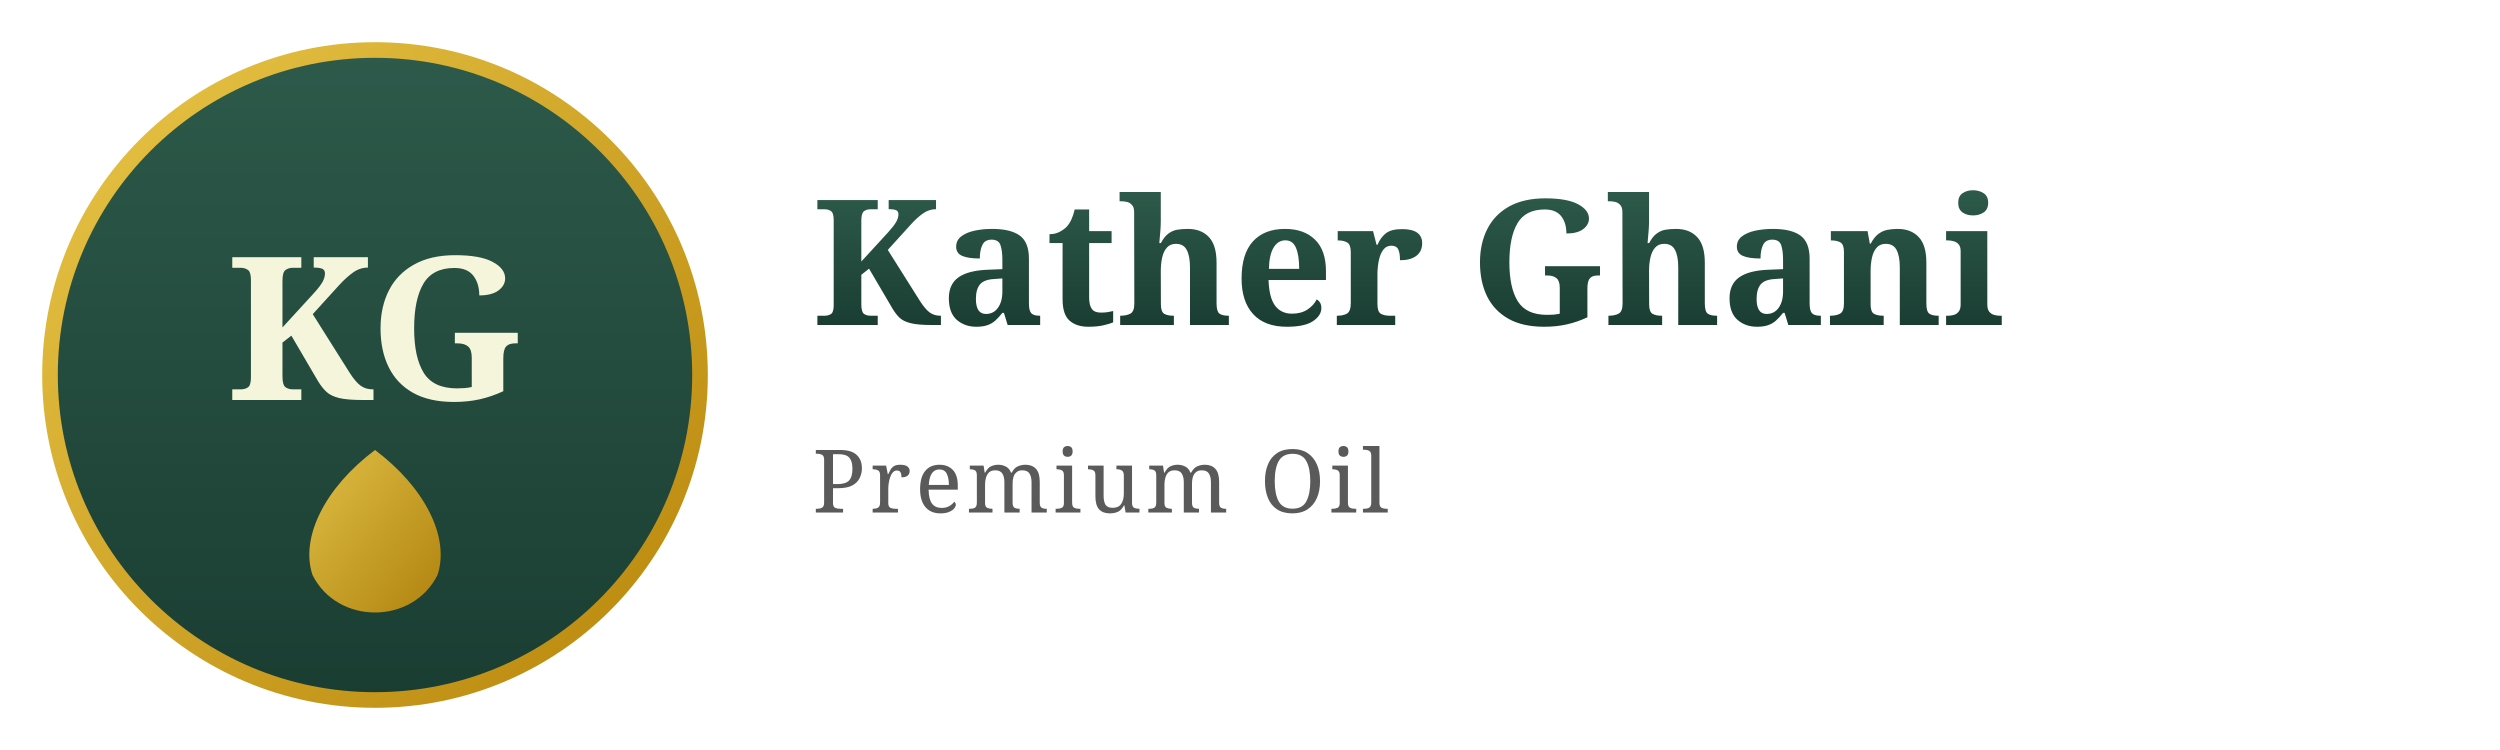
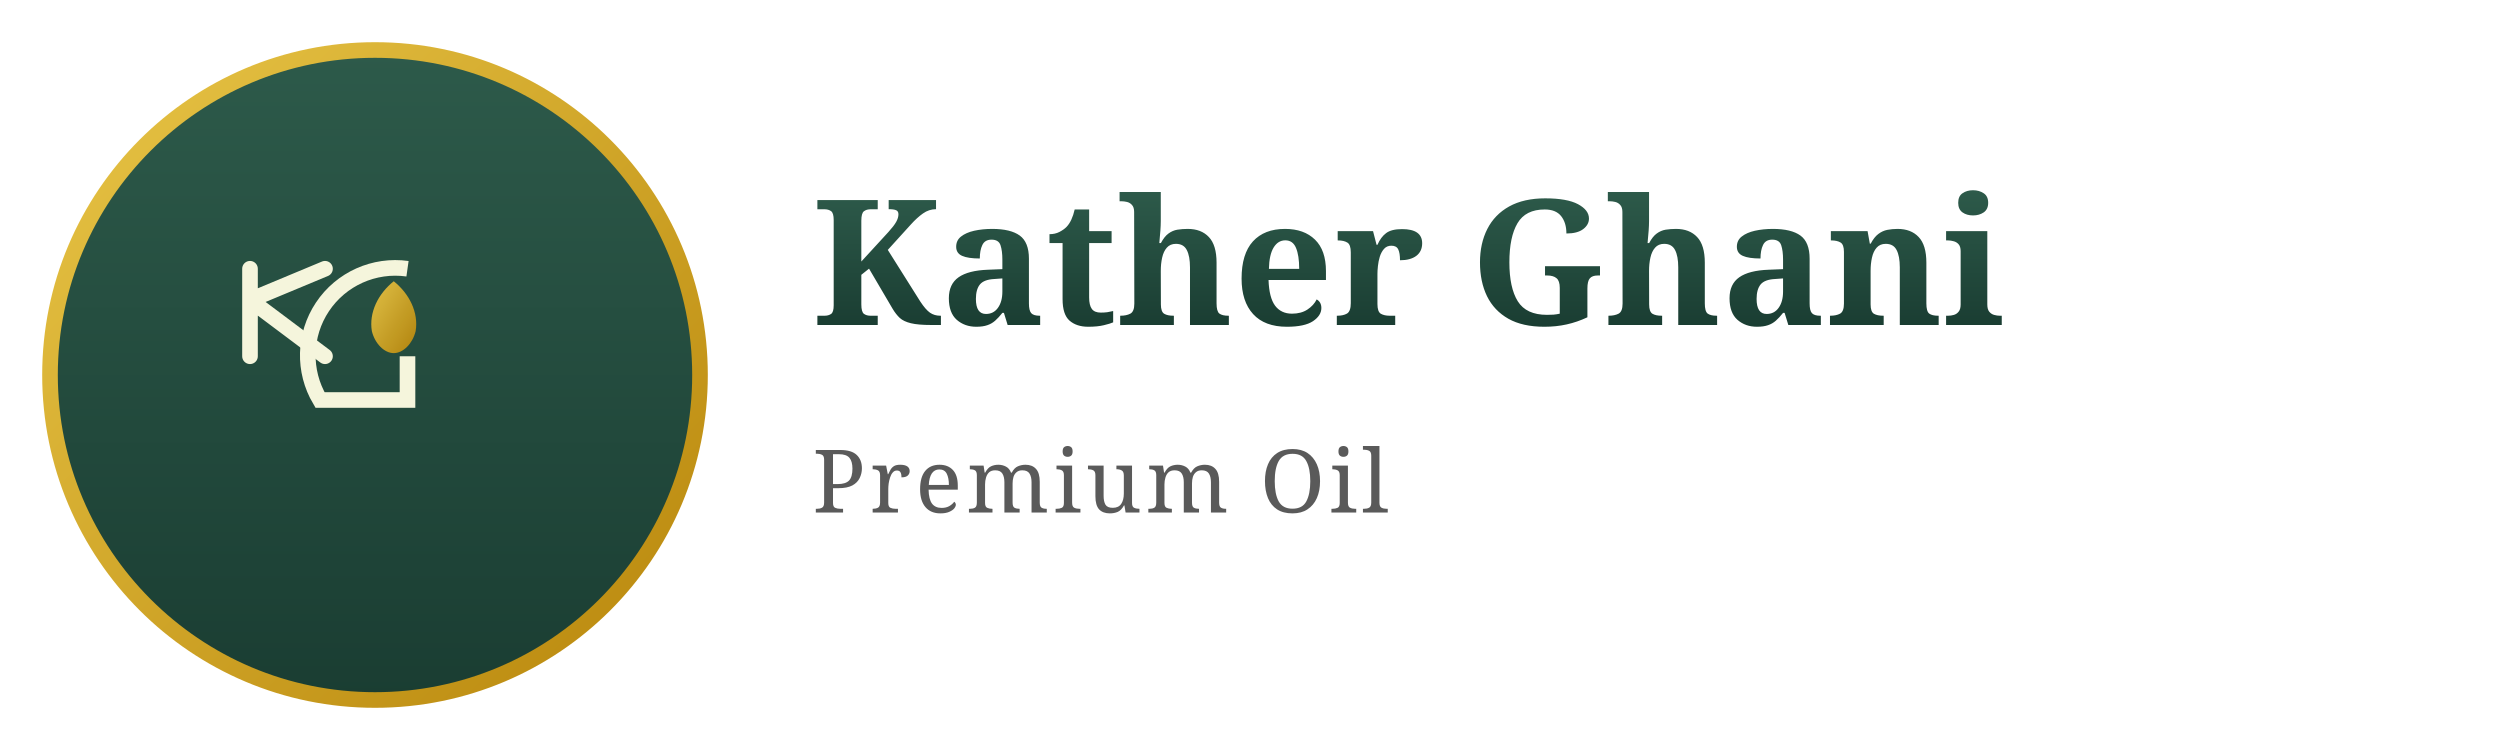
<svg xmlns="http://www.w3.org/2000/svg" viewBox="0 0 400 120" width="400" height="120">
  <defs>
    <linearGradient id="gold-w" x1="0%" y1="0%" x2="100%" y2="100%">
      <stop offset="0%" style="stop-color:#E8C547" />
      <stop offset="100%" style="stop-color:#B8860B" />
    </linearGradient>
    <linearGradient id="green-w" x1="0%" y1="0%" x2="0%" y2="100%">
      <stop offset="0%" style="stop-color:#2d5a4a" />
      <stop offset="100%" style="stop-color:#1a3d32" />
    </linearGradient>
  </defs>
  <circle cx="60" cy="60" r="52" fill="url(#green-w)" />
  <circle cx="60" cy="60" r="52" fill="none" stroke="url(#gold-w)" stroke-width="2.5" />
-   <text x="60" y="64" text-anchor="middle" font-family="Georgia, serif" font-size="32" font-weight="bold" fill="#F5F5DC">KG</text>
-   <path d="M60 72 C52 78 48 86 50 92 C52 96 56 98 60 98 C64 98 68 96 70 92 C72 86 68 78 60 72 Z" fill="url(#gold-w)" opacity="0.95" />
-   <path d="M60 98 L60 102" stroke="url(#gold-w)" stroke-width="1.2" stroke-linecap="round" opacity="0.9" />
+   <path d="M40 43 L40 57 M40 48 L52 43 M40 48 L52 57" fill="none" stroke="#F5F5DC" stroke-width="2.5" stroke-linecap="round" stroke-linejoin="round" />
+   <path d="M65.2 43 A14 14 0 0 0 51.2 64 L65.2 64 L65.2 57" fill="none" stroke="#F5F5DC" stroke-width="2.5" />
+   <path d="M63 45 C60.5 47 59 50 59.5 53 C60 55 61.5 56.5 63 56.5 C64.5 56.5 66 55 66.5 53 C67 50 65.5 47 63 45 Z" fill="url(#gold-w)" opacity="0.95" />
+   <path d="M63 56.5 L63 59" stroke="url(#gold-w)" stroke-width="0.8" stroke-linecap="round" opacity="0.9" />
  <text x="130" y="52" font-family="Georgia, serif" font-size="28" font-weight="bold" fill="url(#green-w)">Kather Ghani</text>
  <text x="130" y="82" font-family="Georgia, serif" font-size="14" fill="#5a5a5a" letter-spacing="0.05em">Premium Oil</text>
</svg>
